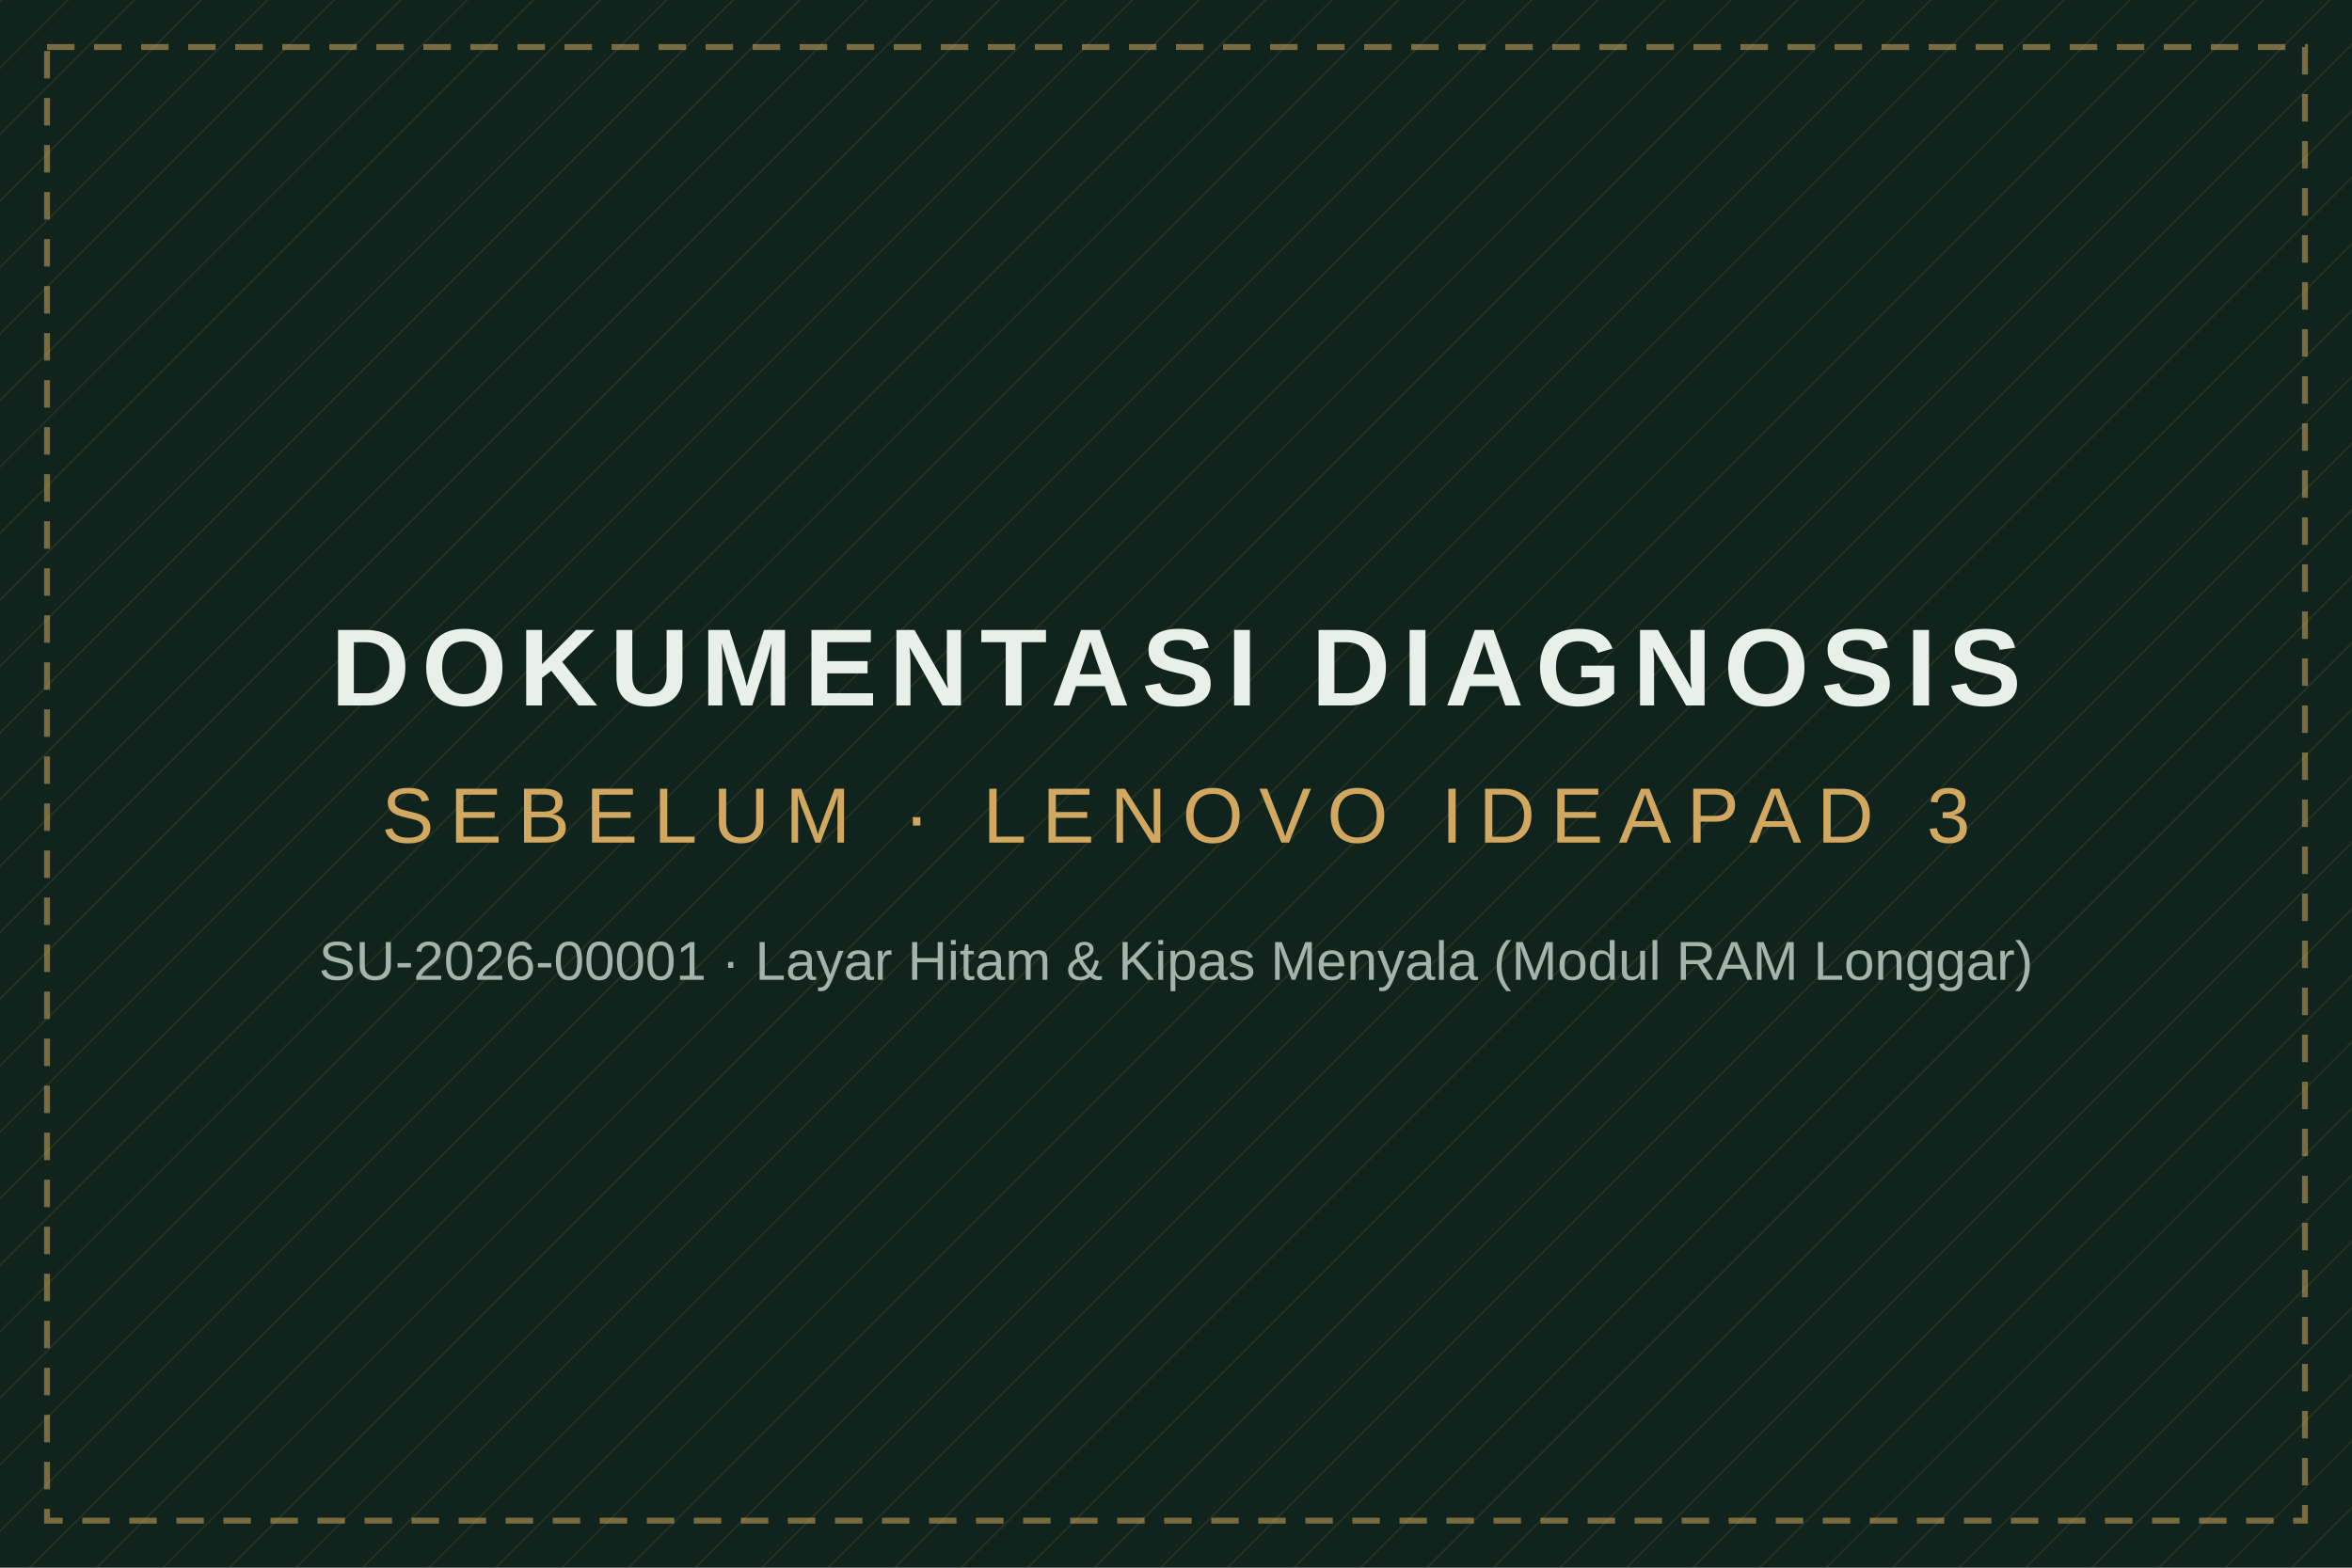
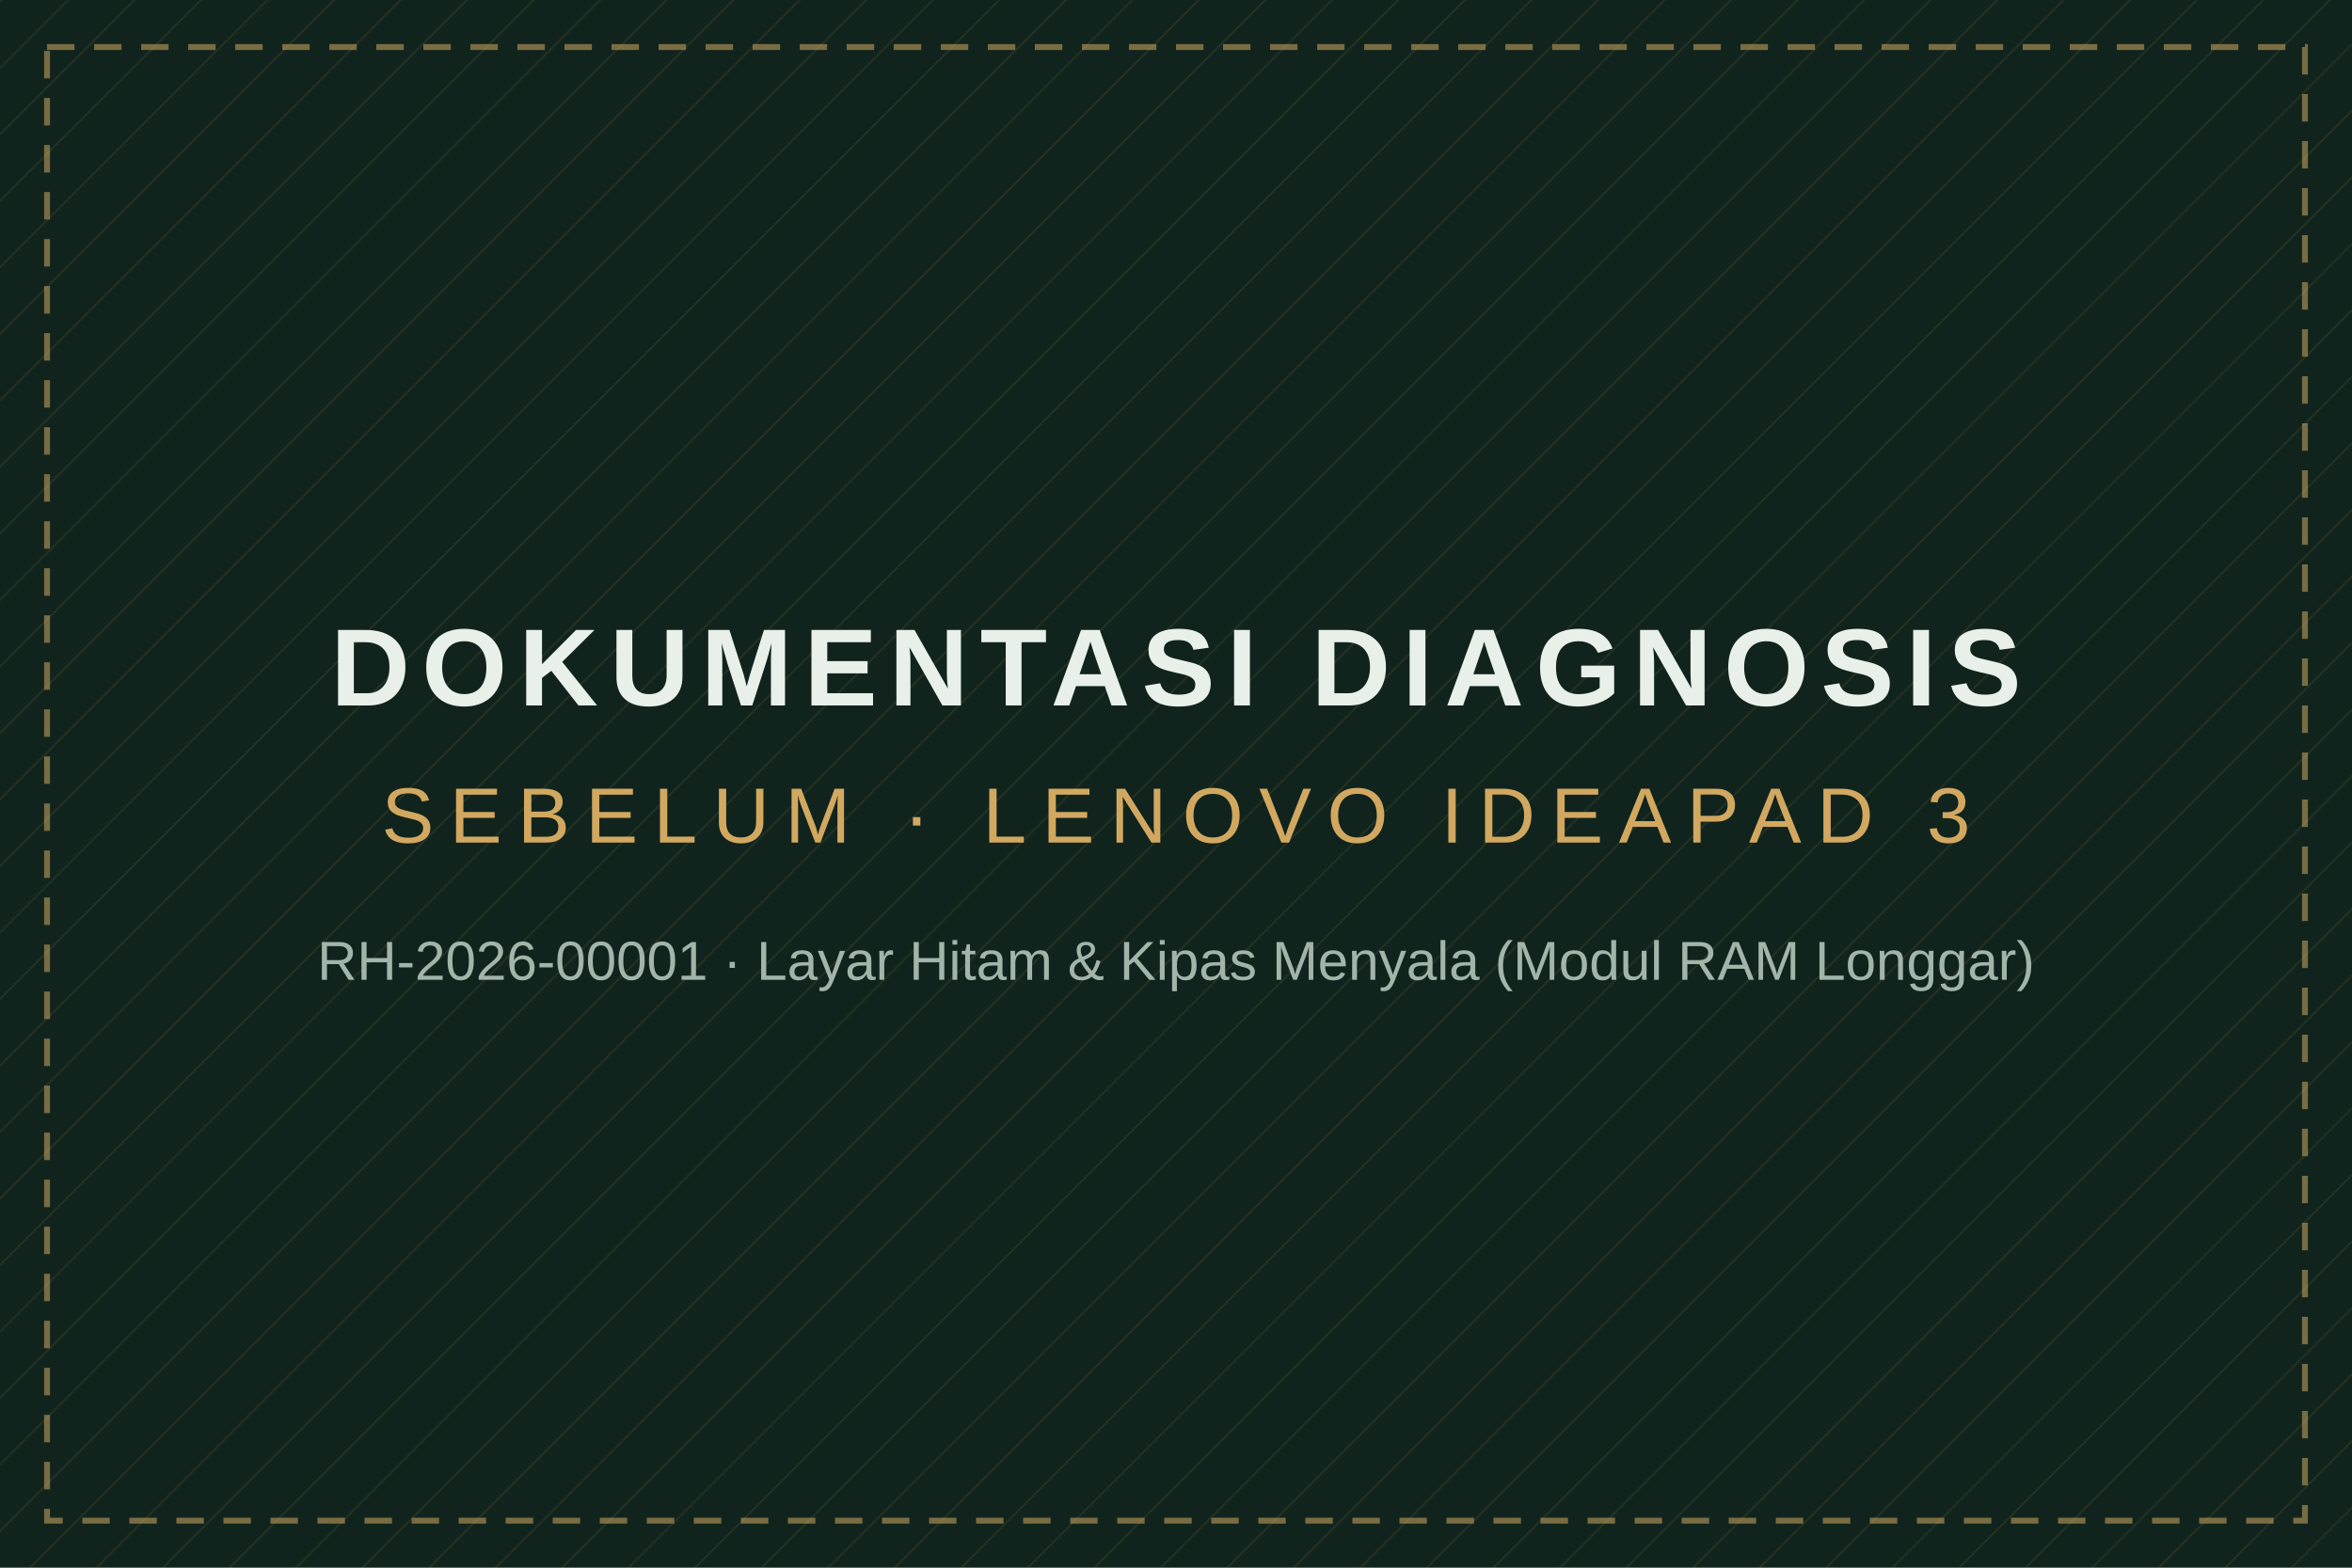
<svg xmlns="http://www.w3.org/2000/svg" viewBox="0 0 1200 800" role="img" aria-label="Dokumentasi diagnosis Lenovo IdeaPad 3 sebelum perbaikan">
  <defs>
    <pattern id="h" width="24" height="24" patternUnits="userSpaceOnUse" patternTransform="rotate(45)">
      <line x1="0" y1="0" x2="0" y2="24" stroke="#d2a860" stroke-opacity=".10" stroke-width="2" />
    </pattern>
  </defs>
  <rect width="1200" height="800" fill="#10241d" />
  <rect width="1200" height="800" fill="url(#h)" />
  <rect x="24" y="24" width="1152" height="752" fill="none" stroke="#d2a860" stroke-opacity=".55" stroke-width="3" stroke-dasharray="14 10" />
  <text x="600" y="360" text-anchor="middle" font-family="Arial,sans-serif" font-size="56" font-weight="700" fill="#e9f0ea" letter-spacing="6">DOKUMENTASI DIAGNOSIS</text>
  <text x="600" y="430" text-anchor="middle" font-family="Arial,sans-serif" font-size="40" fill="#d2a860" letter-spacing="8">SEBELUM · LENOVO IDEAPAD 3</text>
-   <text x="600" y="500" text-anchor="middle" font-family="Arial,sans-serif" font-size="28" fill="#a3b5aa">SU-2026-00001 · Layar Hitam &amp; Kipas Menyala (Modul RAM Longgar)</text>
+   <text x="600" y="500" text-anchor="middle" font-family="Arial,sans-serif" font-size="28" fill="#a3b5aa">RH-2026-00001 · Layar Hitam &amp; Kipas Menyala (Modul RAM Longgar)</text>
</svg>
